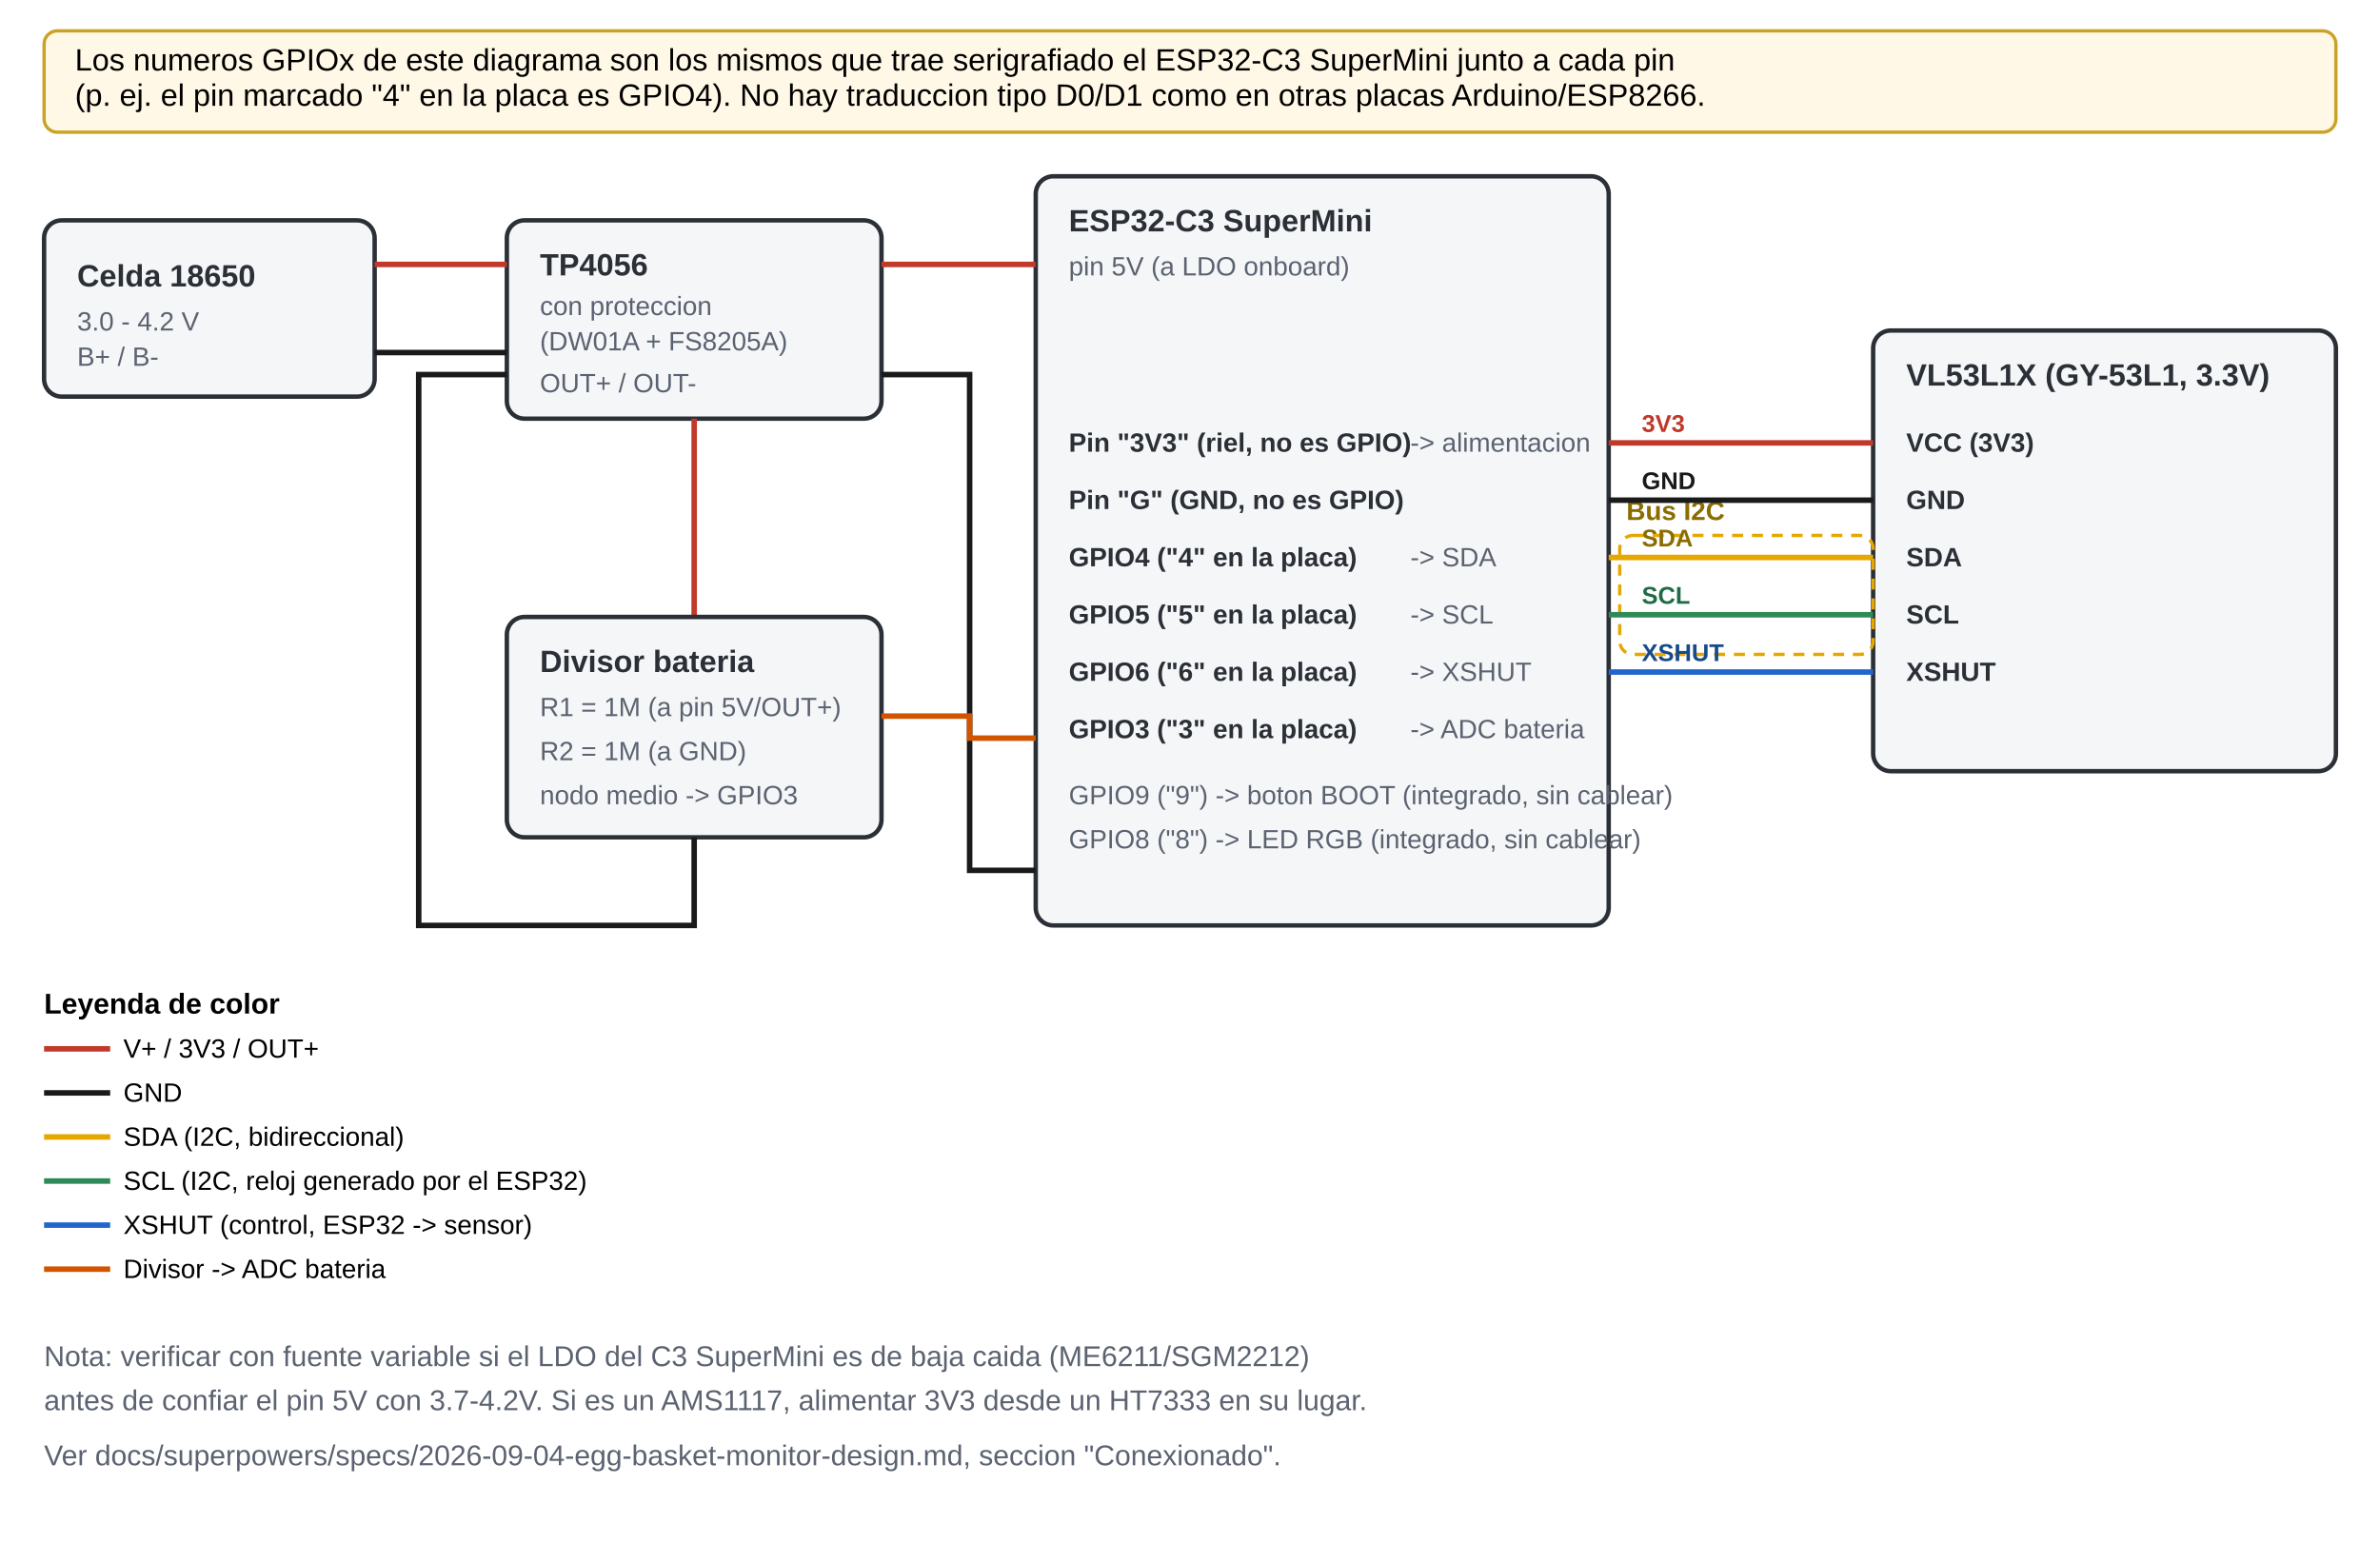
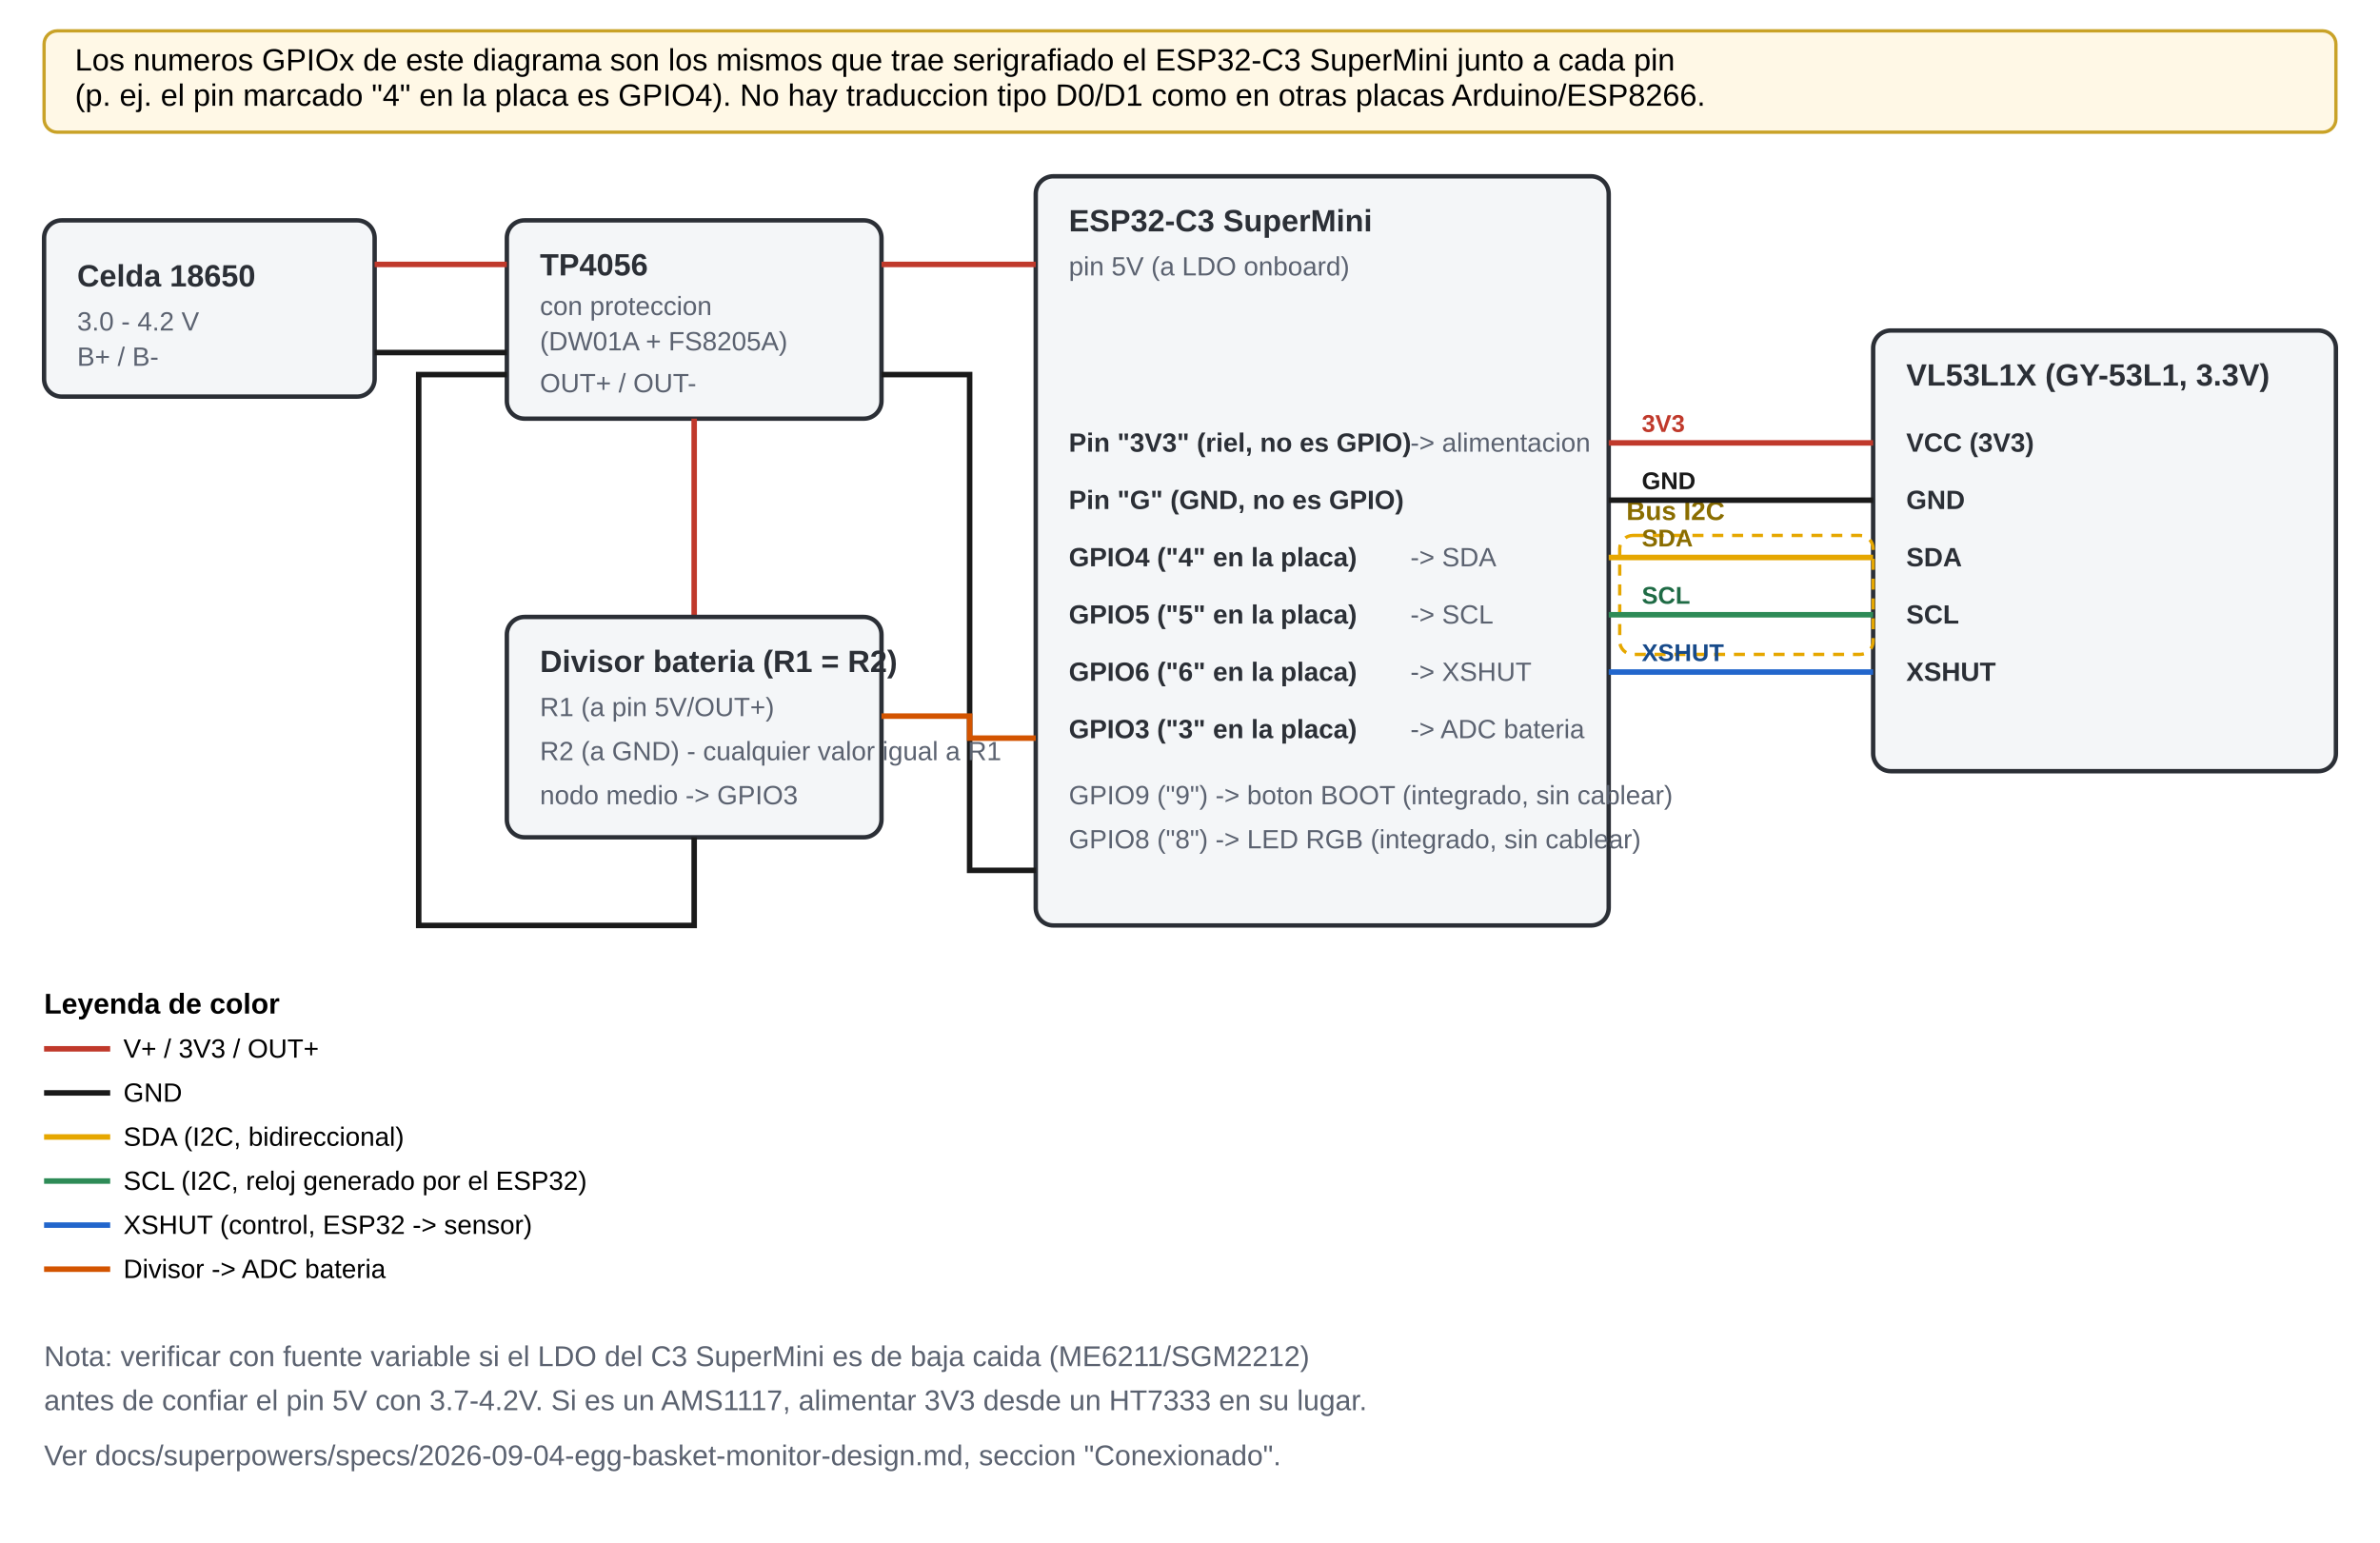
<svg xmlns="http://www.w3.org/2000/svg" viewBox="0 0 1080 700" font-family="Segoe UI, Arial, sans-serif" font-size="14">
  <style>
    .box { fill:#f4f6f8; stroke:#2b2f36; stroke-width:2; rx:8; }
    .label { fill:#2b2f36; font-weight:600; }
    .pin { fill:#5b6270; font-size:12px; }
    .pin-hi { fill:#2b2f36; font-size:12px; font-weight:600; }
    .wire { stroke-width:2.5; fill:none; }
    .wire-label { font-size:11px; font-weight:600; }
    .w-pos { stroke:#c0392b; }
    .w-gnd { stroke:#1a1a1a; }
    .w-sda { stroke:#e6a700; }
    .w-scl { stroke:#2e8b57; }
    .w-xshut { stroke:#2266cc; }
    .w-adc { stroke:#d35400; }
    .i2c-group { fill:none; stroke:#e6a700; stroke-width:1.5; stroke-dasharray:5,4; rx:6; }
    .callout { fill:#fff8e6; stroke:#c9a227; stroke-width:1.5; rx:6; }
    .callout text { font-size:12.5px; fill:#5b4400; }
  </style>
  <rect class="callout" x="20" y="14" width="1040" height="46" />
  <text x="34" y="32">
    Los numeros GPIOx de este diagrama son los mismos que trae serigrafiado el ESP32-C3 SuperMini junto a cada pin
  </text>
  <text x="34" y="48">
    (p. ej. el pin marcado "4" en la placa es GPIO4). No hay traduccion tipo D0/D1 como en otras placas Arduino/ESP8266.
  </text>
  <rect class="box" x="20" y="100" width="150" height="80" />
  <text class="label" x="35" y="130">Celda 18650</text>
  <text class="pin" x="35" y="150">3.0 - 4.2 V</text>
  <text class="pin" x="35" y="166">B+ / B-</text>
  <rect class="box" x="230" y="100" width="170" height="90" />
  <text class="label" x="245" y="125">TP4056</text>
  <text class="pin" x="245" y="143">con proteccion</text>
  <text class="pin" x="245" y="159">(DW01A + FS8205A)</text>
  <text class="pin" x="245" y="178">OUT+ / OUT-</text>
  <rect class="box" x="470" y="80" width="260" height="340" />
  <text class="label" x="485" y="105">ESP32-C3 SuperMini</text>
  <text class="pin" x="485" y="125">pin 5V (a LDO onboard)</text>
  <text class="pin-hi" x="485" y="205">Pin "3V3" (riel, no es GPIO)</text>
  <text class="pin" x="640" y="205">-&gt; alimentacion</text>
  <text class="pin-hi" x="485" y="231">Pin "G" (GND, no es GPIO)</text>
  <text class="pin-hi" x="485" y="257">GPIO4  ("4" en la placa)</text>
  <text class="pin" x="640" y="257">-&gt; SDA</text>
  <text class="pin-hi" x="485" y="283">GPIO5  ("5" en la placa)</text>
  <text class="pin" x="640" y="283">-&gt; SCL</text>
  <text class="pin-hi" x="485" y="309">GPIO6  ("6" en la placa)</text>
  <text class="pin" x="640" y="309">-&gt; XSHUT</text>
  <text class="pin-hi" x="485" y="335">GPIO3  ("3" en la placa)</text>
  <text class="pin" x="640" y="335">-&gt; ADC bateria</text>
  <text class="pin" x="485" y="365">GPIO9 ("9") -&gt; boton BOOT (integrado, sin cablear)</text>
  <text class="pin" x="485" y="385">GPIO8 ("8") -&gt; LED RGB (integrado, sin cablear)</text>
  <rect class="box" x="850" y="150" width="210" height="200" />
  <text class="label" x="865" y="175">VL53L1X (GY-53L1, 3.3V)</text>
  <text class="pin-hi" x="865" y="205">VCC (3V3)</text>
  <text class="pin-hi" x="865" y="231">GND</text>
  <text class="pin-hi" x="865" y="257">SDA</text>
  <text class="pin-hi" x="865" y="283">SCL</text>
  <text class="pin-hi" x="865" y="309">XSHUT</text>
  <rect class="i2c-group" x="735" y="243" width="115" height="54" />
  <text x="738" y="236" font-size="12" fill="#8a6d00" font-weight="700">Bus I2C</text>
  <path class="wire w-pos" d="M170,120 H230" />
  <path class="wire w-gnd" d="M170,160 H230" />
  <path class="wire w-pos" d="M400,120 H470" />
  <path class="wire w-gnd" d="M400,170 H440 V395 H470" />
  <path class="wire w-pos" d="M315,190 V300 H230" />
  <rect class="box" x="230" y="280" width="170" height="100" />
-   <text class="label" x="245" y="305">Divisor bateria</text>
-   <text class="pin" x="245" y="325">R1 = 1M (a pin 5V/OUT+)</text>
-   <text class="pin" x="245" y="345">R2 = 1M (a GND)</text>
+   <text class="label" x="245" y="305">Divisor bateria (R1 = R2)</text>
+   <text class="pin" x="245" y="325">R1 (a pin 5V/OUT+)</text>
+   <text class="pin" x="245" y="345">R2 (a GND) - cualquier valor igual a R1</text>
  <text class="pin" x="245" y="365">nodo medio -&gt; GPIO3</text>
  <path class="wire w-gnd" d="M315,380 V420 H190 V170 H230" />
  <path class="wire w-adc" d="M400,325 H440 V335 H470" />
  <path class="wire w-pos" d="M730,201 H850" />
  <text class="wire-label" x="745" y="196" fill="#c0392b">3V3</text>
  <path class="wire w-gnd" d="M730,227 H850" />
  <text class="wire-label" x="745" y="222" fill="#1a1a1a">GND</text>
  <path class="wire w-sda" d="M730,253 H850" />
  <text class="wire-label" x="745" y="248" fill="#8a6d00">SDA</text>
  <path class="wire w-scl" d="M730,279 H850" />
  <text class="wire-label" x="745" y="274" fill="#1f6b45">SCL</text>
  <path class="wire w-xshut" d="M730,305 H850" />
  <text class="wire-label" x="745" y="300" fill="#174a8a">XSHUT</text>
  <g transform="translate(20,460)">
    <text x="0" y="0" font-weight="700" font-size="13">Leyenda de color</text>
    <line x1="0" y1="16" x2="30" y2="16" class="wire w-pos" />
    <text x="36" y="20" font-size="12">V+ / 3V3 / OUT+</text>
    <line x1="0" y1="36" x2="30" y2="36" class="wire w-gnd" />
    <text x="36" y="40" font-size="12">GND</text>
    <line x1="0" y1="56" x2="30" y2="56" class="wire w-sda" />
    <text x="36" y="60" font-size="12">SDA (I2C, bidireccional)</text>
    <line x1="0" y1="76" x2="30" y2="76" class="wire w-scl" />
    <text x="36" y="80" font-size="12">SCL (I2C, reloj generado por el ESP32)</text>
    <line x1="0" y1="96" x2="30" y2="96" class="wire w-xshut" />
    <text x="36" y="100" font-size="12">XSHUT (control, ESP32 -&gt; sensor)</text>
    <line x1="0" y1="116" x2="30" y2="116" class="wire w-adc" />
    <text x="36" y="120" font-size="12">Divisor -&gt; ADC bateria</text>
  </g>
  <text x="20" y="620" font-size="13" fill="#5b6270">
    Nota: verificar con fuente variable si el LDO del C3 SuperMini es de baja caida (ME6211/SGM2212)
  </text>
  <text x="20" y="640" font-size="13" fill="#5b6270">
    antes de confiar el pin 5V con 3.7-4.2V. Si es un AMS1117, alimentar 3V3 desde un HT7333 en su lugar.
  </text>
  <text x="20" y="665" font-size="13" fill="#5b6270">
    Ver docs/superpowers/specs/2026-09-04-egg-basket-monitor-design.md, seccion "Conexionado".
  </text>
</svg>
